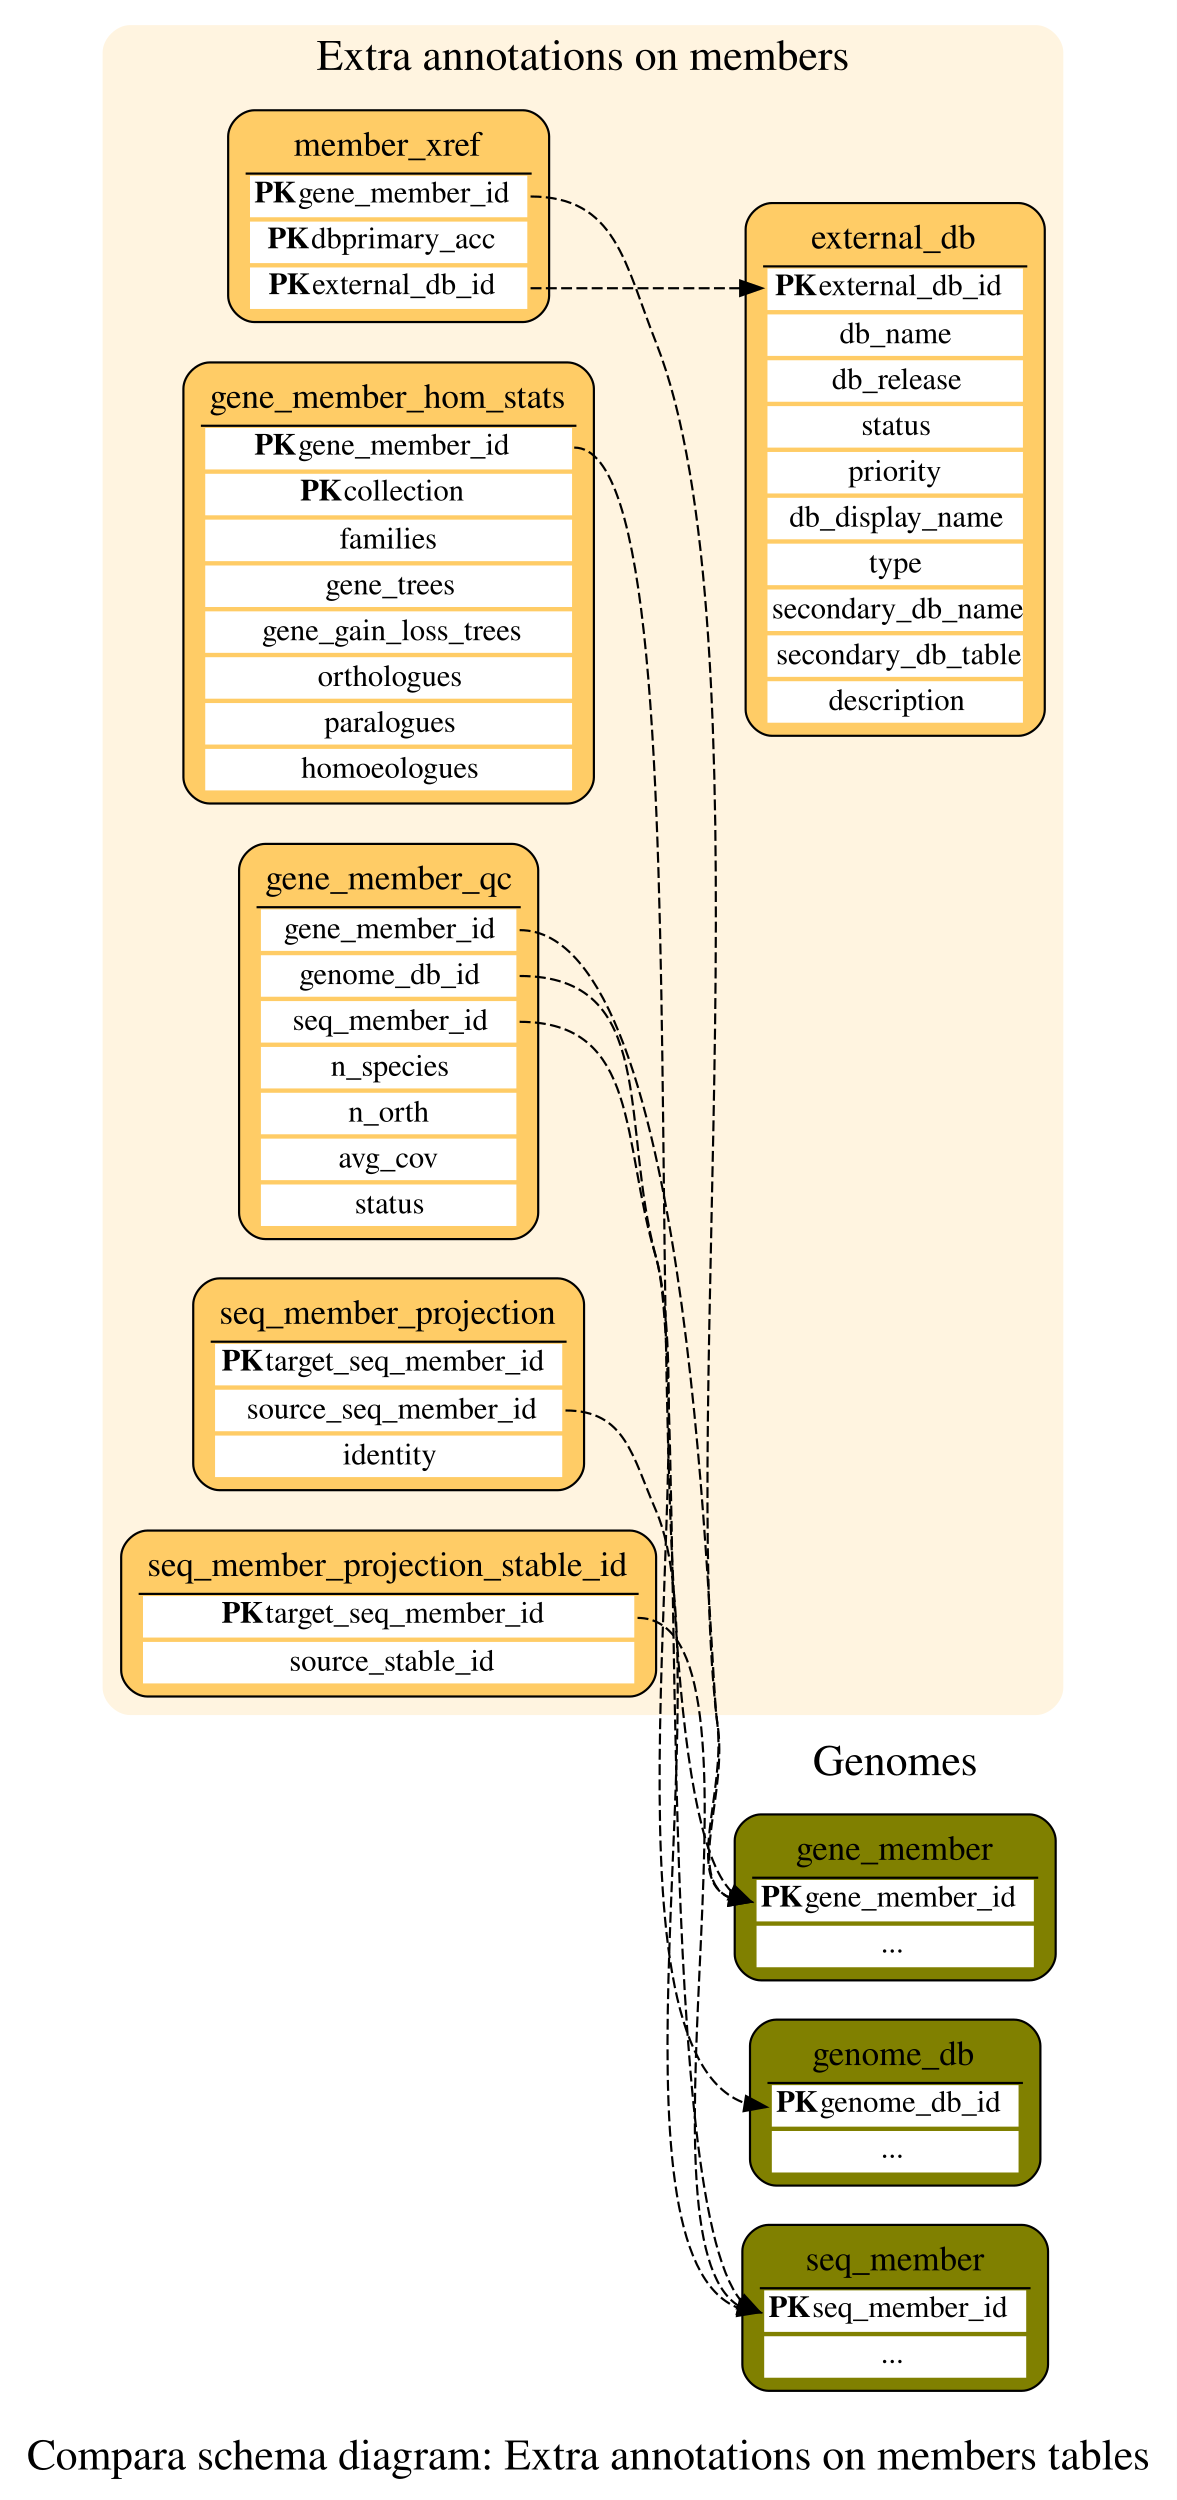
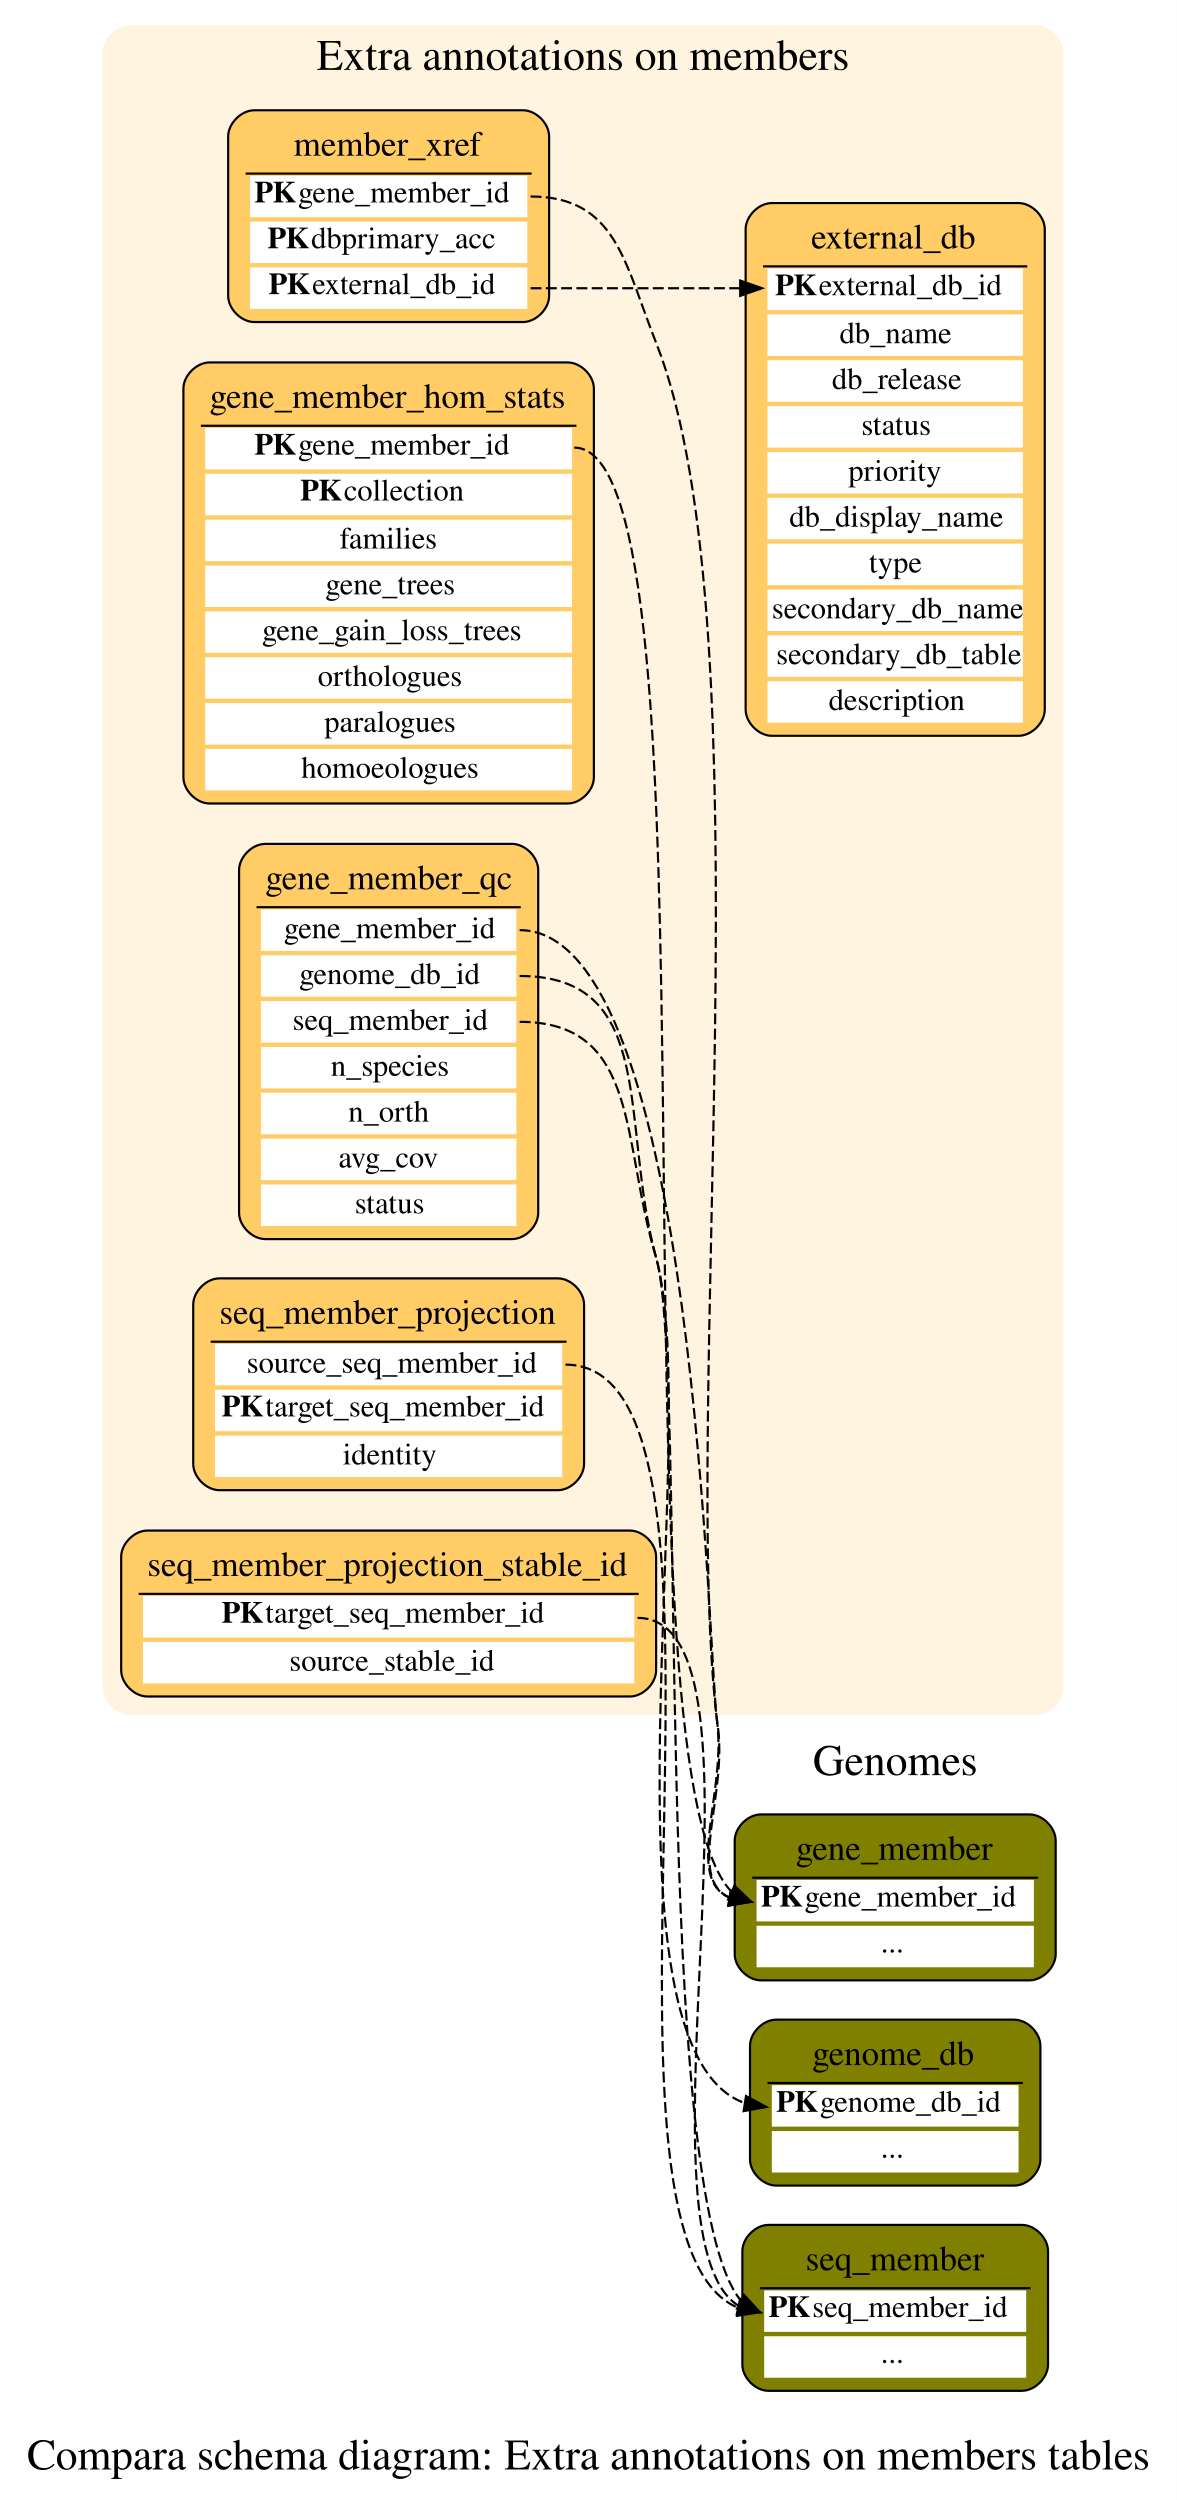
<svg xmlns="http://www.w3.org/2000/svg" width="539pt" height="1145pt" viewBox="0.00 0.00 539.00 1145.00">
  <g id="graph0" class="graph" transform="scale(1 1) rotate(0) translate(4 1141)">
    <polygon fill="white" stroke="none" points="-4,4 -4,-1141 535,-1141 535,4 -4,4" />
    <text text-anchor="middle" x="265.5" y="-10" font-family="Times,serif" font-size="20.00">Compara schema diagram: Extra annotations on members tables</text>
    <g id="clust2" class="cluster">
      <polygon fill="white" stroke="white" points="324.5,-38 324.5,-348 487.5,-348 487.5,-38 324.5,-38" />
      <text text-anchor="middle" x="406" y="-328" font-family="Times,serif" font-size="20.00">Genomes</text>
    </g>
    <g id="clust1" class="cluster">
      <path fill="#fff4e0" stroke="#fff4e0" d="M55.5,-356C55.5,-356 470.5,-356 470.5,-356 476.5,-356 482.5,-362 482.5,-368 482.5,-368 482.5,-1117 482.5,-1117 482.5,-1123 476.5,-1129 470.5,-1129 470.5,-1129 55.5,-1129 55.5,-1129 49.5,-1129 43.5,-1123 43.5,-1117 43.5,-1117 43.5,-368 43.5,-368 43.5,-362 49.5,-356 55.5,-356" />
      <text text-anchor="middle" x="263" y="-1109" font-family="Times,serif" font-size="20.00">Extra annotations on members</text>
    </g>
    <g id="node1" class="node">
      <path fill="#ffcc66" stroke="black" d="M462.5,-1048C462.5,-1048 349.5,-1048 349.5,-1048 343.5,-1048 337.5,-1042 337.5,-1036 337.5,-1036 337.5,-816 337.5,-816 337.5,-810 343.5,-804 349.5,-804 349.5,-804 462.5,-804 462.5,-804 468.5,-804 474.5,-810 474.5,-816 474.5,-816 474.5,-1036 474.5,-1036 474.5,-1042 468.5,-1048 462.5,-1048" />
      <text text-anchor="start" x="367.5" y="-1027.2" font-family="Times,serif" font-size="16.00">external_db</text>
      <polygon fill="white" stroke="none" points="347.5,-999 347.5,-1018 464.5,-1018 464.5,-999 347.5,-999" />
      <text text-anchor="start" x="351" y="-1005.8" font-family="Times,serif" font-weight="bold" font-size="14.00">PK</text>
      <text text-anchor="start" x="371" y="-1005.8" font-family="Times,serif" font-size="14.00">  external_db_id</text>
      <polygon fill="white" stroke="none" points="347.5,-978 347.5,-997 464.5,-997 464.5,-978 347.5,-978" />
      <text text-anchor="start" x="380.5" y="-983.8" font-family="Times,serif" font-size="14.00">db_name</text>
      <polygon fill="white" stroke="none" points="347.5,-957 347.5,-976 464.5,-976 464.5,-957 347.5,-957" />
      <text text-anchor="start" x="377" y="-962.8" font-family="Times,serif" font-size="14.00">db_release</text>
      <polygon fill="white" stroke="none" points="347.5,-936 347.5,-955 464.5,-955 464.5,-936 347.5,-936" />
      <text text-anchor="start" x="390.5" y="-941.8" font-family="Times,serif" font-size="14.00">status</text>
      <polygon fill="white" stroke="none" points="347.5,-915 347.5,-934 464.5,-934 464.5,-915 347.5,-915" />
      <text text-anchor="start" x="384.5" y="-920.8" font-family="Times,serif" font-size="14.00">priority</text>
      <polygon fill="white" stroke="none" points="347.5,-894 347.5,-913 464.5,-913 464.5,-894 347.5,-894" />
      <text text-anchor="start" x="357.5" y="-899.8" font-family="Times,serif" font-size="14.00">db_display_name</text>
      <polygon fill="white" stroke="none" points="347.5,-873 347.5,-892 464.5,-892 464.5,-873 347.5,-873" />
      <text text-anchor="start" x="394" y="-878.8" font-family="Times,serif" font-size="14.00">type</text>
      <polygon fill="white" stroke="none" points="347.5,-852 347.5,-871 464.5,-871 464.5,-852 347.5,-852" />
      <text text-anchor="start" x="349.5" y="-857.8" font-family="Times,serif" font-size="14.00">secondary_db_name</text>
      <polygon fill="white" stroke="none" points="347.5,-831 347.5,-850 464.5,-850 464.5,-831 347.5,-831" />
      <text text-anchor="start" x="351.5" y="-836.8" font-family="Times,serif" font-size="14.00">secondary_db_table</text>
      <polygon fill="white" stroke="none" points="347.5,-810 347.5,-829 464.5,-829 464.5,-810 347.5,-810" />
      <text text-anchor="start" x="375.5" y="-815.8" font-family="Times,serif" font-size="14.00">description</text>
      <polygon fill="black" stroke="black" points="345.5,-1019 345.5,-1019 466.5,-1019 466.5,-1019 345.5,-1019" />
    </g>
    <g id="node2" class="node">
      <path fill="#ffcc66" stroke="black" d="M256,-975C256,-975 92,-975 92,-975 86,-975 80,-969 80,-963 80,-963 80,-785 80,-785 80,-779 86,-773 92,-773 92,-773 256,-773 256,-773 262,-773 268,-779 268,-785 268,-785 268,-963 268,-963 268,-969 262,-975 256,-975" />
      <text text-anchor="start" x="92" y="-954.2" font-family="Times,serif" font-size="16.00">gene_member_hom_stats</text>
      <polygon fill="white" stroke="none" points="90,-926 90,-945 258,-945 258,-926 90,-926" />
      <text text-anchor="start" x="112.5" y="-932.8" font-family="Times,serif" font-weight="bold" font-size="14.00">PK</text>
      <text text-anchor="start" x="132.5" y="-932.8" font-family="Times,serif" font-size="14.00">  gene_member_id</text>
      <polygon fill="white" stroke="none" points="90,-905 90,-924 258,-924 258,-905 90,-905" />
      <text text-anchor="start" x="133.5" y="-911.8" font-family="Times,serif" font-weight="bold" font-size="14.00">PK</text>
      <text text-anchor="start" x="153.5" y="-911.8" font-family="Times,serif" font-size="14.00">  collection</text>
      <polygon fill="white" stroke="none" points="90,-884 90,-903 258,-903 258,-884 90,-884" />
      <text text-anchor="start" x="151.5" y="-889.8" font-family="Times,serif" font-size="14.00">families</text>
      <polygon fill="white" stroke="none" points="90,-863 90,-882 258,-882 258,-863 90,-863" />
      <text text-anchor="start" x="145" y="-868.8" font-family="Times,serif" font-size="14.00">gene_trees</text>
      <polygon fill="white" stroke="none" points="90,-842 90,-861 258,-861 258,-842 90,-842" />
      <text text-anchor="start" x="116" y="-847.8" font-family="Times,serif" font-size="14.00">gene_gain_loss_trees</text>
      <polygon fill="white" stroke="none" points="90,-821 90,-840 258,-840 258,-821 90,-821" />
      <text text-anchor="start" x="141.5" y="-826.8" font-family="Times,serif" font-size="14.00">orthologues</text>
      <polygon fill="white" stroke="none" points="90,-800 90,-819 258,-819 258,-800 90,-800" />
      <text text-anchor="start" x="144.5" y="-805.8" font-family="Times,serif" font-size="14.00">paralogues</text>
      <polygon fill="white" stroke="none" points="90,-779 90,-798 258,-798 258,-779 90,-779" />
      <text text-anchor="start" x="134" y="-784.8" font-family="Times,serif" font-size="14.00">homoeologues</text>
      <polygon fill="black" stroke="black" points="88,-946 88,-946 260,-946 260,-946 88,-946" />
    </g>
    <g id="node7" class="node">
      <path fill="#808000" stroke="black" d="M467.5,-310C467.5,-310 344.5,-310 344.5,-310 338.5,-310 332.5,-304 332.5,-298 332.5,-298 332.5,-246 332.5,-246 332.5,-240 338.5,-234 344.5,-234 344.5,-234 467.5,-234 467.5,-234 473.5,-234 479.5,-240 479.5,-246 479.5,-246 479.5,-298 479.5,-298 479.5,-304 473.5,-310 467.5,-310" />
      <text text-anchor="start" x="360.5" y="-289.2" font-family="Times,serif" font-size="16.00">gene_member</text>
      <polygon fill="white" stroke="none" points="342.5,-261 342.5,-280 469.5,-280 469.5,-261 342.5,-261" />
      <text text-anchor="start" x="344.5" y="-267.8" font-family="Times,serif" font-weight="bold" font-size="14.00">PK</text>
      <text text-anchor="start" x="364.5" y="-267.8" font-family="Times,serif" font-size="14.00">  gene_member_id</text>
      <polygon fill="white" stroke="none" points="342.5,-240 342.5,-259 469.5,-259 469.5,-240 342.5,-240" />
      <text text-anchor="start" x="400" y="-246.8" font-family="Times,serif" font-style="italic" font-size="14.00">...</text>
      <polygon fill="black" stroke="black" points="340.5,-281 340.5,-281 471.5,-281 471.5,-281 340.5,-281" />
    </g>
    <g id="edge1" class="edge">
      <path fill="none" stroke="black" stroke-dasharray="5,2" d="M259,-936C329.92,-936 272.66,-333.45 331.06,-274.61" />
      <polygon fill="black" stroke="black" points="332.4,-277.38 340,-270 329.46,-271.03 332.4,-277.38" />
    </g>
    <g id="node3" class="node">
      <path fill="#ffcc66" stroke="black" d="M230.5,-754.5C230.5,-754.5 117.5,-754.5 117.5,-754.5 111.5,-754.5 105.5,-748.5 105.5,-742.5 105.5,-742.5 105.5,-585.5 105.5,-585.5 105.5,-579.5 111.5,-573.5 117.5,-573.5 117.5,-573.5 230.5,-573.5 230.5,-573.5 236.5,-573.5 242.5,-579.5 242.5,-585.5 242.5,-585.5 242.5,-742.5 242.5,-742.5 242.5,-748.5 236.5,-754.5 230.5,-754.5" />
      <text text-anchor="start" x="117.5" y="-733.7" font-family="Times,serif" font-size="16.00">gene_member_qc</text>
      <polygon fill="white" stroke="none" points="115.5,-705.5 115.5,-724.5 232.5,-724.5 232.5,-705.5 115.5,-705.5" />
      <text text-anchor="start" x="126" y="-711.3" font-family="Times,serif" font-size="14.00">gene_member_id</text>
      <polygon fill="white" stroke="none" points="115.5,-684.5 115.5,-703.5 232.5,-703.5 232.5,-684.5 115.5,-684.5" />
      <text text-anchor="start" x="133" y="-690.3" font-family="Times,serif" font-size="14.00">genome_db_id</text>
      <polygon fill="white" stroke="none" points="115.5,-663.5 115.5,-682.5 232.5,-682.5 232.5,-663.5 115.5,-663.5" />
      <text text-anchor="start" x="130" y="-669.3" font-family="Times,serif" font-size="14.00">seq_member_id</text>
      <polygon fill="white" stroke="none" points="115.5,-642.5 115.5,-661.5 232.5,-661.5 232.5,-642.5 115.5,-642.5" />
      <text text-anchor="start" x="147.5" y="-648.3" font-family="Times,serif" font-size="14.00">n_species</text>
      <polygon fill="white" stroke="none" points="115.5,-621.5 115.5,-640.5 232.5,-640.5 232.5,-621.5 115.5,-621.5" />
      <text text-anchor="start" x="155.5" y="-627.3" font-family="Times,serif" font-size="14.00">n_orth</text>
      <polygon fill="white" stroke="none" points="115.5,-600.5 115.5,-619.5 232.5,-619.5 232.5,-600.5 115.5,-600.5" />
      <text text-anchor="start" x="151" y="-606.3" font-family="Times,serif" font-size="14.00">avg_cov</text>
      <polygon fill="white" stroke="none" points="115.5,-579.5 115.5,-598.5 232.5,-598.5 232.5,-579.5 115.5,-579.5" />
      <text text-anchor="start" x="158.5" y="-585.3" font-family="Times,serif" font-size="14.00">status</text>
      <polygon fill="black" stroke="black" points="113.5,-725.5 113.5,-725.5 234.5,-725.5 234.5,-725.5 113.5,-725.5" />
    </g>
    <g id="edge2" class="edge">
      <path fill="none" stroke="black" stroke-dasharray="5,2" d="M234,-715C315.52,-715 320.29,-377.32 324.5,-352 329.88,-319.63 309.65,-280.5 330.41,-271.78" />
      <polygon fill="black" stroke="black" points="330.72,-275.11 340,-270 329.56,-268.21 330.72,-275.11" />
    </g>
    <g id="node8" class="node">
      <path fill="#808000" stroke="black" d="M460.5,-216C460.5,-216 351.5,-216 351.5,-216 345.5,-216 339.5,-210 339.5,-204 339.5,-204 339.5,-152 339.5,-152 339.5,-146 345.5,-140 351.5,-140 351.5,-140 460.5,-140 460.5,-140 466.5,-140 472.5,-146 472.5,-152 472.5,-152 472.5,-204 472.5,-204 472.5,-210 466.5,-216 460.5,-216" />
      <text text-anchor="start" x="368" y="-195.2" font-family="Times,serif" font-size="16.00">genome_db</text>
      <polygon fill="white" stroke="none" points="349.5,-167 349.5,-186 462.5,-186 462.5,-167 349.5,-167" />
      <text text-anchor="start" x="351.5" y="-173.8" font-family="Times,serif" font-weight="bold" font-size="14.00">PK</text>
      <text text-anchor="start" x="371.5" y="-173.8" font-family="Times,serif" font-size="14.00">  genome_db_id</text>
      <polygon fill="white" stroke="none" points="349.5,-146 349.5,-165 462.5,-165 462.5,-146 349.5,-146" />
      <text text-anchor="start" x="400" y="-152.8" font-family="Times,serif" font-style="italic" font-size="14.00">...</text>
      <polygon fill="black" stroke="black" points="347.5,-187 347.5,-187 464.5,-187 464.5,-187 347.5,-187" />
    </g>
    <g id="edge3" class="edge">
      <path fill="none" stroke="black" stroke-dasharray="5,2" d="M234,-694C297.71,-694 279.71,-626.46 296.5,-565 318.49,-484.5 265.69,-201.79 337.55,-177.65" />
      <polygon fill="black" stroke="black" points="337.67,-181.01 347,-176 336.58,-174.1 337.67,-181.01" />
    </g>
    <g id="node9" class="node">
      <path fill="#808000" stroke="black" d="M464,-122C464,-122 348,-122 348,-122 342,-122 336,-116 336,-110 336,-110 336,-58 336,-58 336,-52 342,-46 348,-46 348,-46 464,-46 464,-46 470,-46 476,-52 476,-58 476,-58 476,-110 476,-110 476,-116 470,-122 464,-122" />
      <text text-anchor="start" x="365" y="-101.2" font-family="Times,serif" font-size="16.00">seq_member</text>
      <polygon fill="white" stroke="none" points="346,-73 346,-92 466,-92 466,-73 346,-73" />
      <text text-anchor="start" x="348" y="-79.8" font-family="Times,serif" font-weight="bold" font-size="14.00">PK</text>
      <text text-anchor="start" x="368" y="-79.8" font-family="Times,serif" font-size="14.00">  seq_member_id</text>
      <polygon fill="white" stroke="none" points="346,-52 346,-71 466,-71 466,-52 346,-52" />
      <text text-anchor="start" x="400" y="-58.8" font-family="Times,serif" font-style="italic" font-size="14.00">...</text>
      <polygon fill="black" stroke="black" points="344,-93 344,-93 468,-93 468,-93 344,-93" />
    </g>
    <g id="edge4" class="edge">
      <path fill="none" stroke="black" stroke-dasharray="5,2" d="M234,-673C289.46,-673 280.4,-618.07 296.5,-565 311.15,-516.71 293.63,-136.03 335.48,-87.16" />
      <polygon fill="black" stroke="black" points="336.87,-89.84 344,-82 333.54,-83.69 336.87,-89.84" />
    </g>
    <g id="node4" class="node">
      <path fill="#ffcc66" stroke="black" d="M235.5,-1090.5C235.5,-1090.5 112.5,-1090.5 112.5,-1090.5 106.5,-1090.5 100.5,-1084.5 100.5,-1078.5 100.5,-1078.5 100.5,-1005.5 100.5,-1005.5 100.5,-999.5 106.5,-993.5 112.5,-993.5 112.5,-993.5 235.5,-993.5 235.5,-993.5 241.5,-993.5 247.5,-999.5 247.5,-1005.5 247.5,-1005.5 247.5,-1078.5 247.5,-1078.5 247.5,-1084.5 241.5,-1090.5 235.5,-1090.5" />
      <text text-anchor="start" x="130.5" y="-1069.7" font-family="Times,serif" font-size="16.00">member_xref</text>
      <polygon fill="white" stroke="none" points="110.5,-1041.5 110.5,-1060.5 237.5,-1060.5 237.5,-1041.5 110.5,-1041.5" />
      <text text-anchor="start" x="112.5" y="-1048.3" font-family="Times,serif" font-weight="bold" font-size="14.00">PK</text>
      <text text-anchor="start" x="132.5" y="-1048.3" font-family="Times,serif" font-size="14.00">  gene_member_id</text>
      <polygon fill="white" stroke="none" points="110.5,-1020.5 110.5,-1039.5 237.5,-1039.5 237.5,-1020.5 110.5,-1020.5" />
      <text text-anchor="start" x="118.5" y="-1027.3" font-family="Times,serif" font-weight="bold" font-size="14.00">PK</text>
      <text text-anchor="start" x="138.5" y="-1027.3" font-family="Times,serif" font-size="14.00">  dbprimary_acc</text>
      <polygon fill="white" stroke="none" points="110.5,-999.5 110.5,-1018.5 237.5,-1018.5 237.5,-999.5 110.5,-999.5" />
      <text text-anchor="start" x="119" y="-1006.3" font-family="Times,serif" font-weight="bold" font-size="14.00">PK</text>
      <text text-anchor="start" x="139" y="-1006.3" font-family="Times,serif" font-size="14.00">  external_db_id</text>
      <polygon fill="black" stroke="black" points="108.5,-1061.5 108.5,-1061.5 239.5,-1061.5 239.5,-1061.5 108.5,-1061.5" />
    </g>
    <g id="edge5" class="edge">
      <path fill="none" stroke="black" stroke-dasharray="5,2" d="M239,-1009C282.84,-1009 296.37,-1009 335.47,-1009" />
      <polygon fill="black" stroke="black" points="335,-1012.5 345,-1009 335,-1005.5 335,-1012.5" />
    </g>
    <g id="edge6" class="edge">
      <path fill="none" stroke="black" stroke-dasharray="5,2" d="M239,-1051C278.24,-1051 282.06,-1020.49 296.5,-984 348.22,-853.28 307.47,-491.55 324.5,-352 328.48,-319.42 309.32,-280.46 330.35,-271.77" />
      <polygon fill="black" stroke="black" points="330.71,-275.09 340,-270 329.56,-268.19 330.71,-275.09" />
    </g>
    <g id="node5" class="node">
      <path fill="#ffcc66" stroke="black" d="M251.5,-555.5C251.5,-555.5 96.5,-555.5 96.5,-555.5 90.5,-555.5 84.5,-549.5 84.5,-543.5 84.5,-543.5 84.5,-470.5 84.5,-470.5 84.5,-464.5 90.5,-458.5 96.5,-458.5 96.5,-458.5 251.5,-458.5 251.5,-458.5 257.5,-458.5 263.5,-464.5 263.5,-470.5 263.5,-470.5 263.5,-543.5 263.5,-543.5 263.5,-549.5 257.5,-555.5 251.5,-555.5" />
      <text text-anchor="start" x="96.5" y="-534.7" font-family="Times,serif" font-size="16.00">seq_member_projection</text>
      <polygon fill="white" stroke="none" points="94.5,-506.5 94.5,-525.5 253.5,-525.5 253.5,-506.5 94.5,-506.5" />
-       <text text-anchor="start" x="97.5" y="-513.3" font-family="Times,serif" font-weight="bold" font-size="14.00">PK</text>
-       <text text-anchor="start" x="117.5" y="-513.3" font-family="Times,serif" font-size="14.00">  target_seq_member_id</text>
+       <text text-anchor="start" x="109" y="-512.3" font-family="Times,serif" font-size="14.00">source_seq_member_id</text>
      <polygon fill="white" stroke="none" points="94.5,-485.5 94.5,-504.5 253.5,-504.5 253.5,-485.5 94.5,-485.5" />
-       <text text-anchor="start" x="109" y="-491.3" font-family="Times,serif" font-size="14.00">source_seq_member_id</text>
+       <text text-anchor="start" x="97.5" y="-492.3" font-family="Times,serif" font-weight="bold" font-size="14.00">PK</text>
+       <text text-anchor="start" x="117.5" y="-492.3" font-family="Times,serif" font-size="14.00">  target_seq_member_id</text>
      <polygon fill="white" stroke="none" points="94.5,-464.5 94.5,-483.5 253.5,-483.5 253.5,-464.5 94.5,-464.5" />
      <text text-anchor="start" x="153" y="-470.3" font-family="Times,serif" font-size="14.00">identity</text>
      <polygon fill="black" stroke="black" points="92.5,-526.5 92.5,-526.5 255.5,-526.5 255.5,-526.5 92.5,-526.5" />
    </g>
    <g id="edge7" class="edge">
-       <path fill="none" stroke="black" stroke-dasharray="5,2" d="M255,-495C282.53,-495 285.5,-474.24 296.5,-449 327.82,-377.12 268.76,-108.86 334.39,-83.87" />
-       <polygon fill="black" stroke="black" points="334.76,-87.18 344,-82 333.54,-80.29 334.76,-87.18" />
+       <path fill="none" stroke="black" stroke-dasharray="5,2" d="M255,-516C349.65,-516 254.55,-115.24 334.37,-83.93" />
+       <polygon fill="black" stroke="black" points="334.79,-87.23 344,-82 333.53,-80.35 334.79,-87.23" />
    </g>
    <g id="node6" class="node">
      <path fill="#ffcc66" stroke="black" d="M284.5,-440C284.5,-440 63.5,-440 63.5,-440 57.5,-440 51.5,-434 51.5,-428 51.5,-428 51.5,-376 51.5,-376 51.5,-370 57.5,-364 63.5,-364 63.5,-364 284.5,-364 284.5,-364 290.5,-364 296.5,-370 296.5,-376 296.5,-376 296.5,-428 296.5,-428 296.5,-434 290.5,-440 284.5,-440" />
      <text text-anchor="start" x="63.5" y="-419.2" font-family="Times,serif" font-size="16.00">seq_member_projection_stable_id</text>
      <polygon fill="white" stroke="none" points="61.5,-391 61.5,-410 286.5,-410 286.5,-391 61.5,-391" />
      <text text-anchor="start" x="97.5" y="-397.8" font-family="Times,serif" font-weight="bold" font-size="14.00">PK</text>
      <text text-anchor="start" x="117.5" y="-397.8" font-family="Times,serif" font-size="14.00">  target_seq_member_id</text>
      <polygon fill="white" stroke="none" points="61.5,-370 61.5,-389 286.5,-389 286.5,-370 61.5,-370" />
      <text text-anchor="start" x="128.5" y="-375.8" font-family="Times,serif" font-size="14.00">source_stable_id</text>
      <polygon fill="black" stroke="black" points="59.5,-411 59.5,-411 288.5,-411 288.5,-411 59.5,-411" />
    </g>
    <g id="edge8" class="edge">
      <path fill="none" stroke="black" stroke-dasharray="5,2" d="M288,-400C355.87,-400 282.2,-115.83 334.59,-84.75" />
      <polygon fill="black" stroke="black" points="335.23,-87.94 344,-82 333.44,-81.17 335.23,-87.94" />
    </g>
  </g>
</svg>
